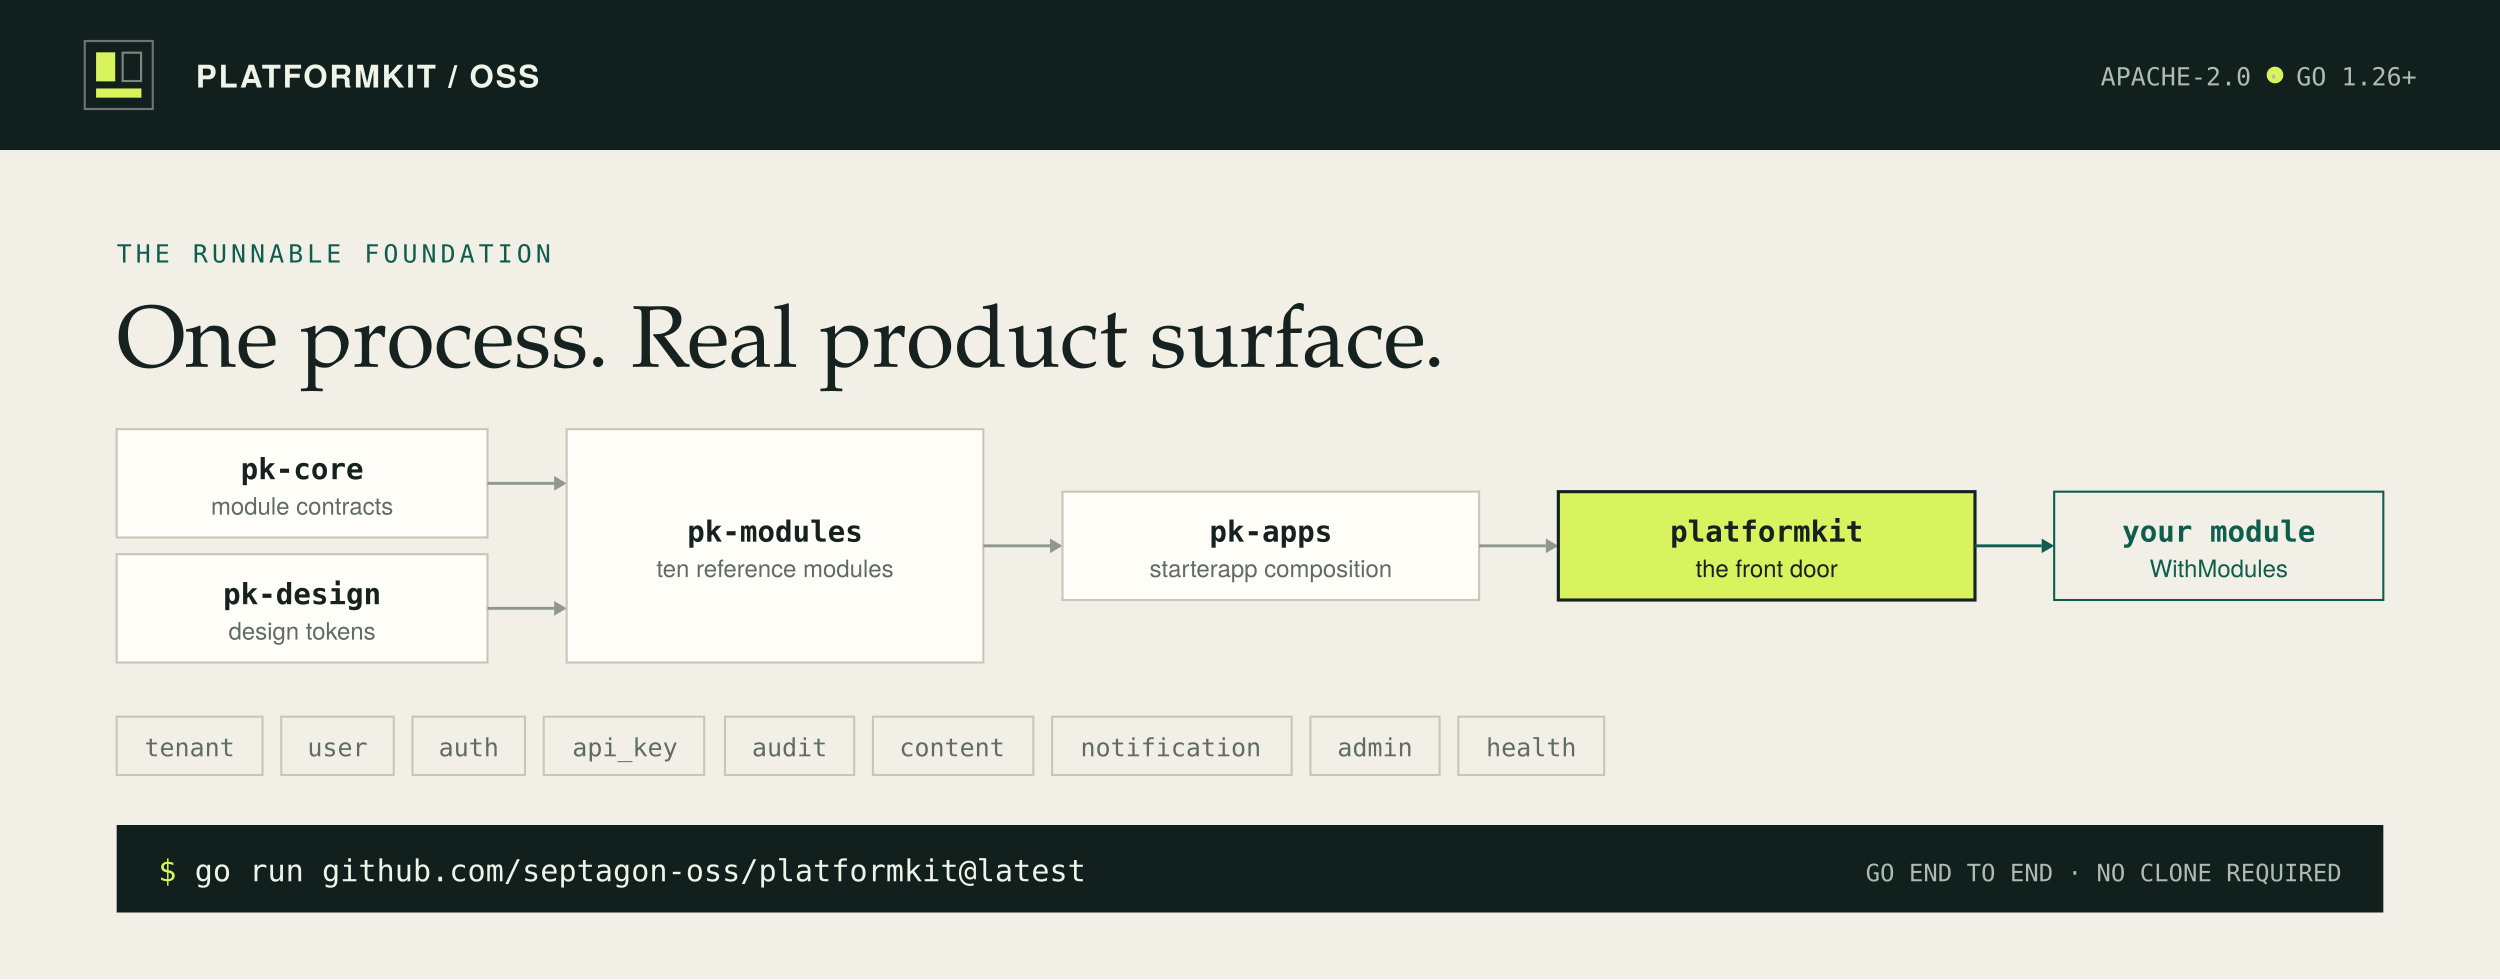
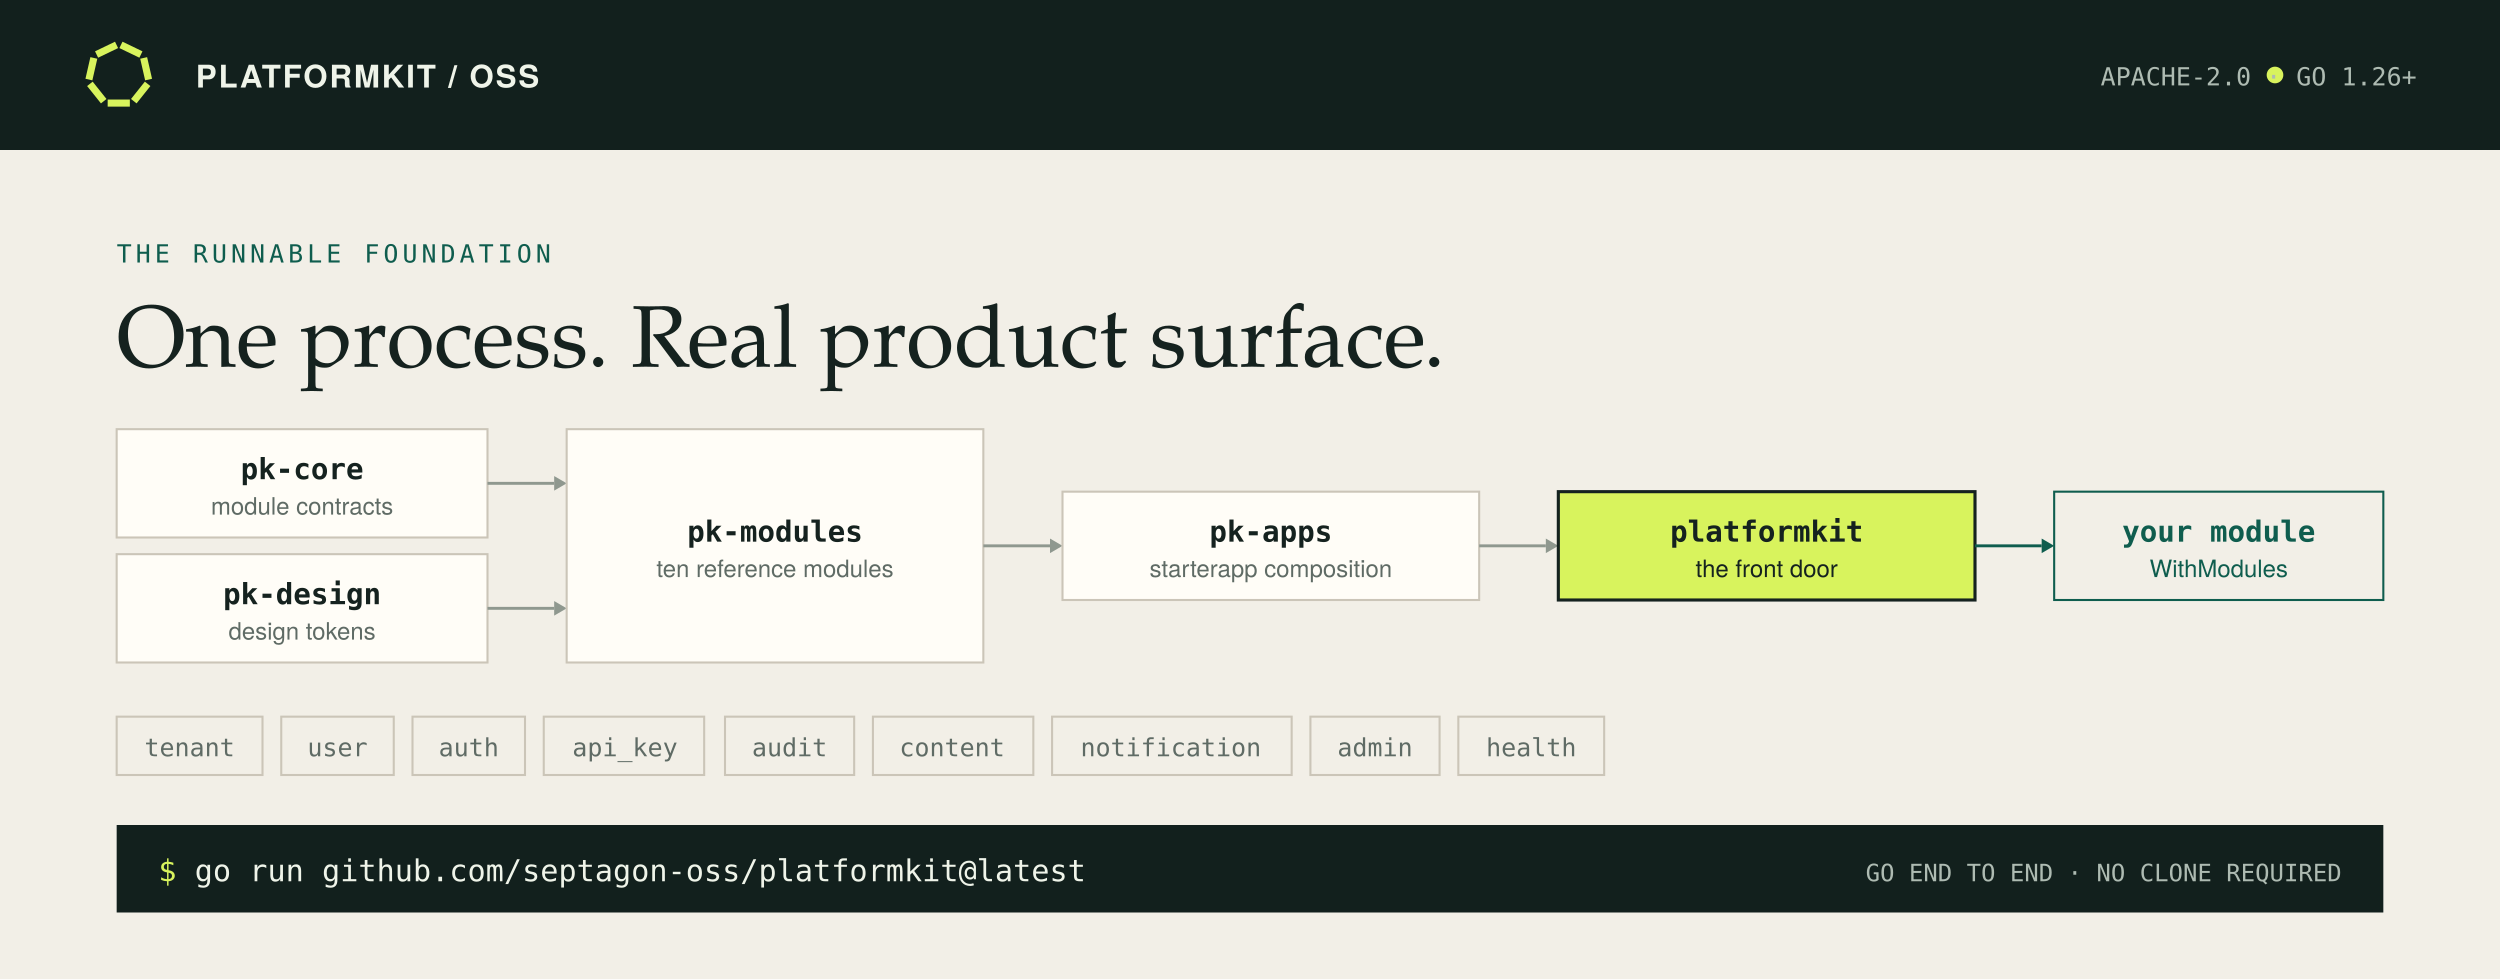
<svg xmlns="http://www.w3.org/2000/svg" viewBox="0 0 1200 470" width="1200" height="470" role="img" aria-label="PlatformKit dependency graph: pk-core contracts and pk-design tokens feed ten reference modules, which pk-apps composes into the starter that the platformkit front door runs; your own module joins through WithModules">
  <rect width="1200" height="470" fill="#f2efe7" />
  <rect width="1200" height="72" fill="#12201d" />
-   <g transform="translate(40,19) scale(0.34)">
-     <rect x="2" y="2" width="96" height="96" fill="none" stroke="rgba(255,255,255,.38)" stroke-width="3" />
-     <rect x="18" y="18" width="27" height="41" fill="#d8f35d" />
-     <rect x="55.5" y="18.5" width="26" height="40" fill="none" stroke="rgba(255,255,255,.45)" stroke-width="3" />
-     <rect x="18" y="69" width="64" height="13" fill="#d8f35d" />
+   <g transform="translate(40,19) scale(0.34)" stroke="#d8f35d" stroke-width="10" stroke-linecap="butt">
+     <line x1="53.10" y1="7.49" x2="81.30" y2="21.08" />
+     <line x1="85.17" y1="25.92" x2="92.13" y2="56.44" />
+     <line x1="90.75" y1="62.48" x2="71.23" y2="86.96" />
+     <line x1="65.65" y1="89.64" x2="34.35" y2="89.64" />
+     <line x1="28.77" y1="86.96" x2="9.25" y2="62.48" />
+     <line x1="7.87" y1="56.44" x2="14.83" y2="25.92" />
+     <line x1="18.70" y1="21.08" x2="46.90" y2="7.49" />
  </g>
  <text x="94" y="42" font-family="'IBM Plex Sans',Aptos,'Helvetica Neue',sans-serif" font-size="15" font-weight="700" letter-spacing="0.06em" fill="#eff4e9">PLATFORMKIT / OSS</text>
  <circle cx="1092" cy="36" r="4" fill="#d8f35d" />
  <text x="1160" y="41" text-anchor="end" font-family="'IBM Plex Mono','SFMono-Regular',Consolas,monospace" font-size="12" fill="#aebbb2">APACHE-2.0 · GO 1.26+</text>
  <text x="56" y="126" font-family="'IBM Plex Mono','SFMono-Regular',Consolas,monospace" font-size="12" letter-spacing="0.16em" fill="#0f5d4e">THE RUNNABLE FOUNDATION</text>
  <text x="56" y="176" font-family="'Iowan Old Style','Palatino Linotype',Palatino,Georgia,serif" font-size="42" fill="#15221f">One process. Real product surface.</text>
  <rect x="56" y="206" width="178" height="52" fill="#fffdf7" stroke="#cbc5b8" stroke-width="1" />
  <text x="145.0" y="230" text-anchor="middle" font-family="'IBM Plex Mono','SFMono-Regular',Consolas,monospace" font-size="14" font-weight="600" fill="#15221f">pk-core</text>
  <text x="145.0" y="247" text-anchor="middle" font-family="'IBM Plex Sans',Aptos,'Helvetica Neue',sans-serif" font-size="11.5" fill="#5f6b65">module contracts</text>
  <rect x="56" y="266" width="178" height="52" fill="#fffdf7" stroke="#cbc5b8" stroke-width="1" />
  <text x="145.0" y="290" text-anchor="middle" font-family="'IBM Plex Mono','SFMono-Regular',Consolas,monospace" font-size="14" font-weight="600" fill="#15221f">pk-design</text>
  <text x="145.0" y="307" text-anchor="middle" font-family="'IBM Plex Sans',Aptos,'Helvetica Neue',sans-serif" font-size="11.5" fill="#5f6b65">design tokens</text>
  <path d="M 234 232 L 266 232" stroke="#8f988f" stroke-width="1.4" fill="none" />
  <path d="M 266 228.5 L 272 232 L 266 235.5 Z" fill="#8f988f" />
  <path d="M 234 292 L 266 292" stroke="#8f988f" stroke-width="1.4" fill="none" />
  <path d="M 266 288.5 L 272 292 L 266 295.5 Z" fill="#8f988f" />
  <rect x="272" y="206" width="200" height="112" fill="#fffdf7" stroke="#cbc5b8" stroke-width="1" />
  <text x="372.0" y="260" text-anchor="middle" font-family="'IBM Plex Mono','SFMono-Regular',Consolas,monospace" font-size="14" font-weight="600" fill="#15221f">pk-modules</text>
  <text x="372.0" y="277" text-anchor="middle" font-family="'IBM Plex Sans',Aptos,'Helvetica Neue',sans-serif" font-size="11.5" fill="#5f6b65">ten reference modules</text>
  <path d="M 472 262 L 504 262" stroke="#8f988f" stroke-width="1.4" fill="none" />
  <path d="M 504 258.5 L 510 262 L 504 265.5 Z" fill="#8f988f" />
  <rect x="510" y="236" width="200" height="52" fill="#fffdf7" stroke="#cbc5b8" stroke-width="1" />
  <text x="610.0" y="260" text-anchor="middle" font-family="'IBM Plex Mono','SFMono-Regular',Consolas,monospace" font-size="14" font-weight="600" fill="#15221f">pk-apps</text>
  <text x="610.0" y="277" text-anchor="middle" font-family="'IBM Plex Sans',Aptos,'Helvetica Neue',sans-serif" font-size="11.5" fill="#5f6b65">starterapp composition</text>
  <path d="M 710 262 L 742 262" stroke="#8f988f" stroke-width="1.4" fill="none" />
  <path d="M 742 258.5 L 748 262 L 742 265.5 Z" fill="#8f988f" />
  <rect x="748" y="236" width="200" height="52" fill="#d8f35d" stroke="#15221f" stroke-width="1.5" />
  <text x="848.0" y="260" text-anchor="middle" font-family="'IBM Plex Mono','SFMono-Regular',Consolas,monospace" font-size="14" font-weight="600" fill="#15221f">platformkit</text>
  <text x="848.0" y="277" text-anchor="middle" font-family="'IBM Plex Sans',Aptos,'Helvetica Neue',sans-serif" font-size="11.5" fill="#15221f">the front door</text>
  <path d="M 948 262 L 980 262" stroke="#0f5d4e" stroke-width="1.4" fill="none" />
  <path d="M 980 258.5 L 986 262 L 980 265.5 Z" fill="#0f5d4e" />
  <rect x="986" y="236" width="158" height="52" fill="none" stroke="#0f5d4e" stroke-width="1" />
  <text x="1065.0" y="260" text-anchor="middle" font-family="'IBM Plex Mono','SFMono-Regular',Consolas,monospace" font-size="14" font-weight="600" fill="#0f5d4e">your module</text>
  <text x="1065.0" y="277" text-anchor="middle" font-family="'IBM Plex Sans',Aptos,'Helvetica Neue',sans-serif" font-size="11.5" fill="#0f5d4e">WithModules</text>
  <text x="56" y="325" font-family="'IBM Plex Sans',Aptos,'Helvetica Neue',sans-serif" font-size="11.5" fill="#5f6b65" />
  <rect x="56" y="344" width="70" height="28" fill="none" stroke="#cbc5b8" />
  <text x="91" y="363" text-anchor="middle" font-family="'IBM Plex Mono','SFMono-Regular',Consolas,monospace" font-size="12" fill="#5f6b65">tenant</text>
  <rect x="135" y="344" width="54" height="28" fill="none" stroke="#cbc5b8" />
  <text x="162" y="363" text-anchor="middle" font-family="'IBM Plex Mono','SFMono-Regular',Consolas,monospace" font-size="12" fill="#5f6b65">user</text>
  <rect x="198" y="344" width="54" height="28" fill="none" stroke="#cbc5b8" />
  <text x="225" y="363" text-anchor="middle" font-family="'IBM Plex Mono','SFMono-Regular',Consolas,monospace" font-size="12" fill="#5f6b65">auth</text>
  <rect x="261" y="344" width="77" height="28" fill="none" stroke="#cbc5b8" />
  <text x="300" y="363" text-anchor="middle" font-family="'IBM Plex Mono','SFMono-Regular',Consolas,monospace" font-size="12" fill="#5f6b65">api_key</text>
  <rect x="348" y="344" width="62" height="28" fill="none" stroke="#cbc5b8" />
  <text x="379" y="363" text-anchor="middle" font-family="'IBM Plex Mono','SFMono-Regular',Consolas,monospace" font-size="12" fill="#5f6b65">audit</text>
  <rect x="419" y="344" width="77" height="28" fill="none" stroke="#cbc5b8" />
  <text x="457" y="363" text-anchor="middle" font-family="'IBM Plex Mono','SFMono-Regular',Consolas,monospace" font-size="12" fill="#5f6b65">content</text>
  <rect x="505" y="344" width="115" height="28" fill="none" stroke="#cbc5b8" />
  <text x="562" y="363" text-anchor="middle" font-family="'IBM Plex Mono','SFMono-Regular',Consolas,monospace" font-size="12" fill="#5f6b65">notification</text>
  <rect x="629" y="344" width="62" height="28" fill="none" stroke="#cbc5b8" />
  <text x="660" y="363" text-anchor="middle" font-family="'IBM Plex Mono','SFMono-Regular',Consolas,monospace" font-size="12" fill="#5f6b65">admin</text>
  <rect x="700" y="344" width="70" height="28" fill="none" stroke="#cbc5b8" />
  <text x="735" y="363" text-anchor="middle" font-family="'IBM Plex Mono','SFMono-Regular',Consolas,monospace" font-size="12" fill="#5f6b65">health</text>
  <rect x="56" y="396" width="1088" height="42" fill="#12201d" />
  <text x="76" y="423" font-family="'IBM Plex Mono','SFMono-Regular',Consolas,monospace" font-size="14.5" fill="#d8f35d">$ <tspan fill="#eff4e9">go run github.com/septagon-oss/platformkit@latest</tspan>
  </text>
  <text x="1124" y="423" text-anchor="end" font-family="'IBM Plex Mono','SFMono-Regular',Consolas,monospace" font-size="11.5" fill="#aebbb2">GO END TO END · NO CLONE REQUIRED</text>
</svg>
